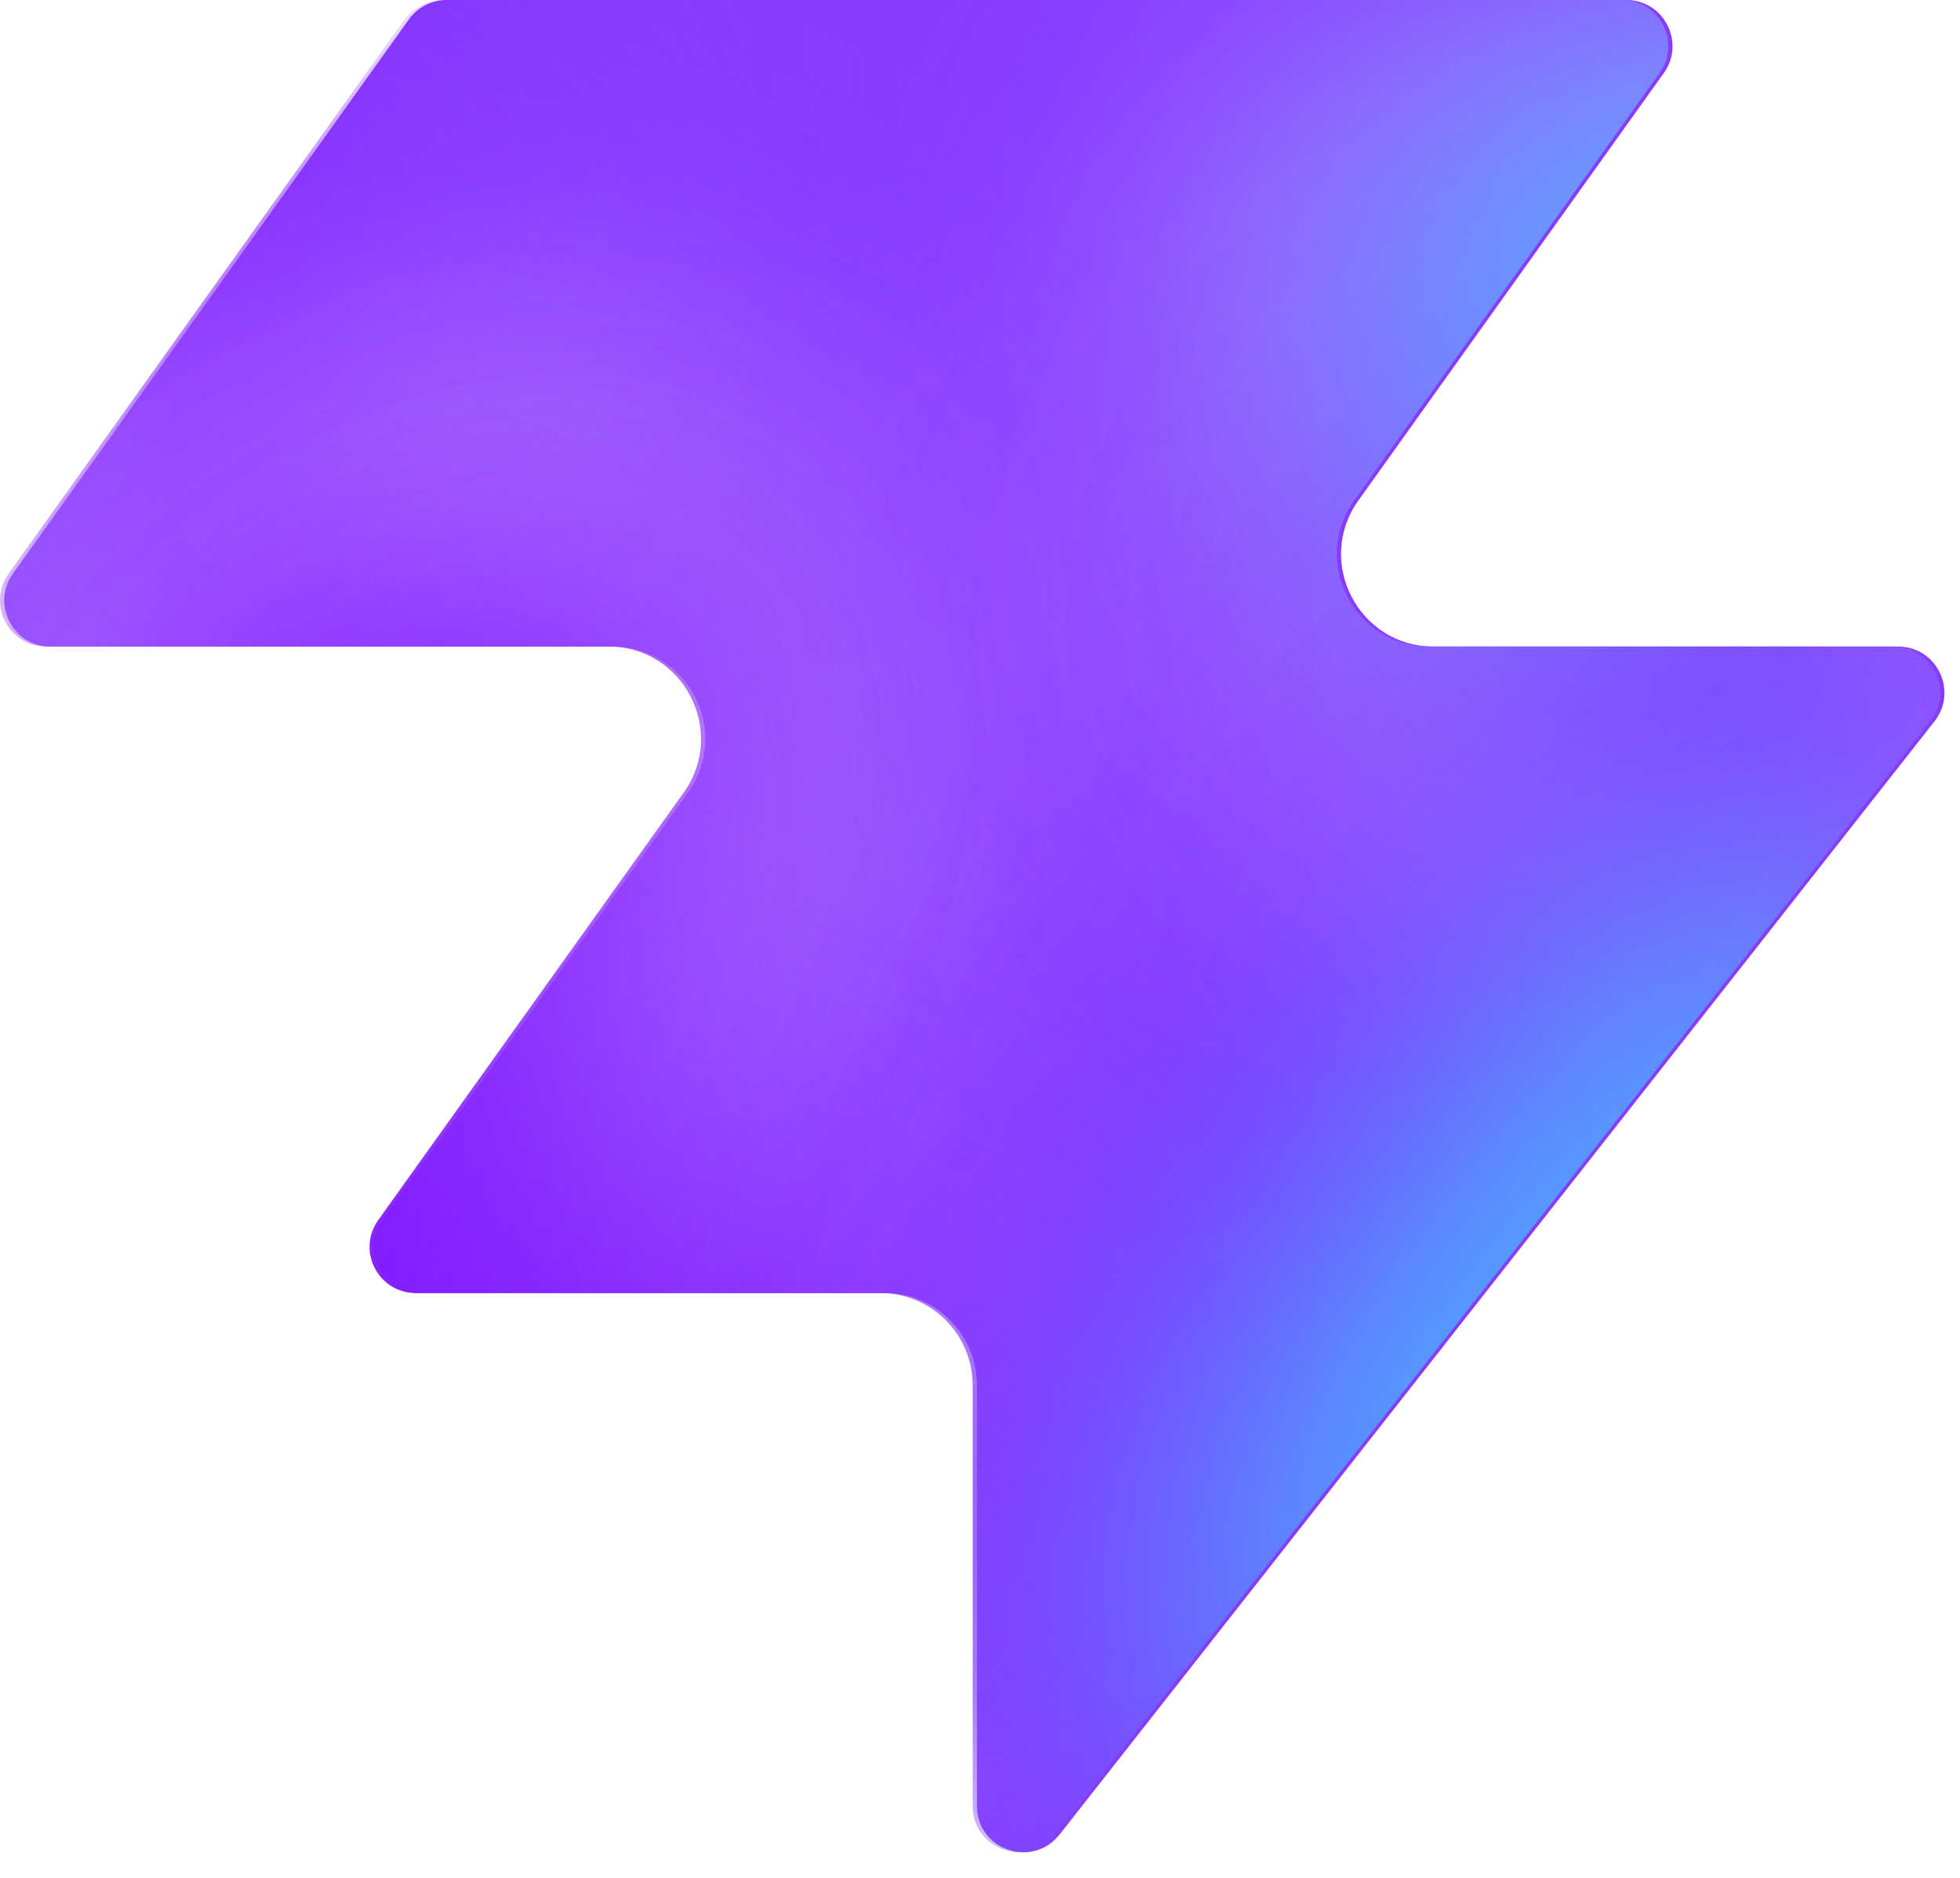
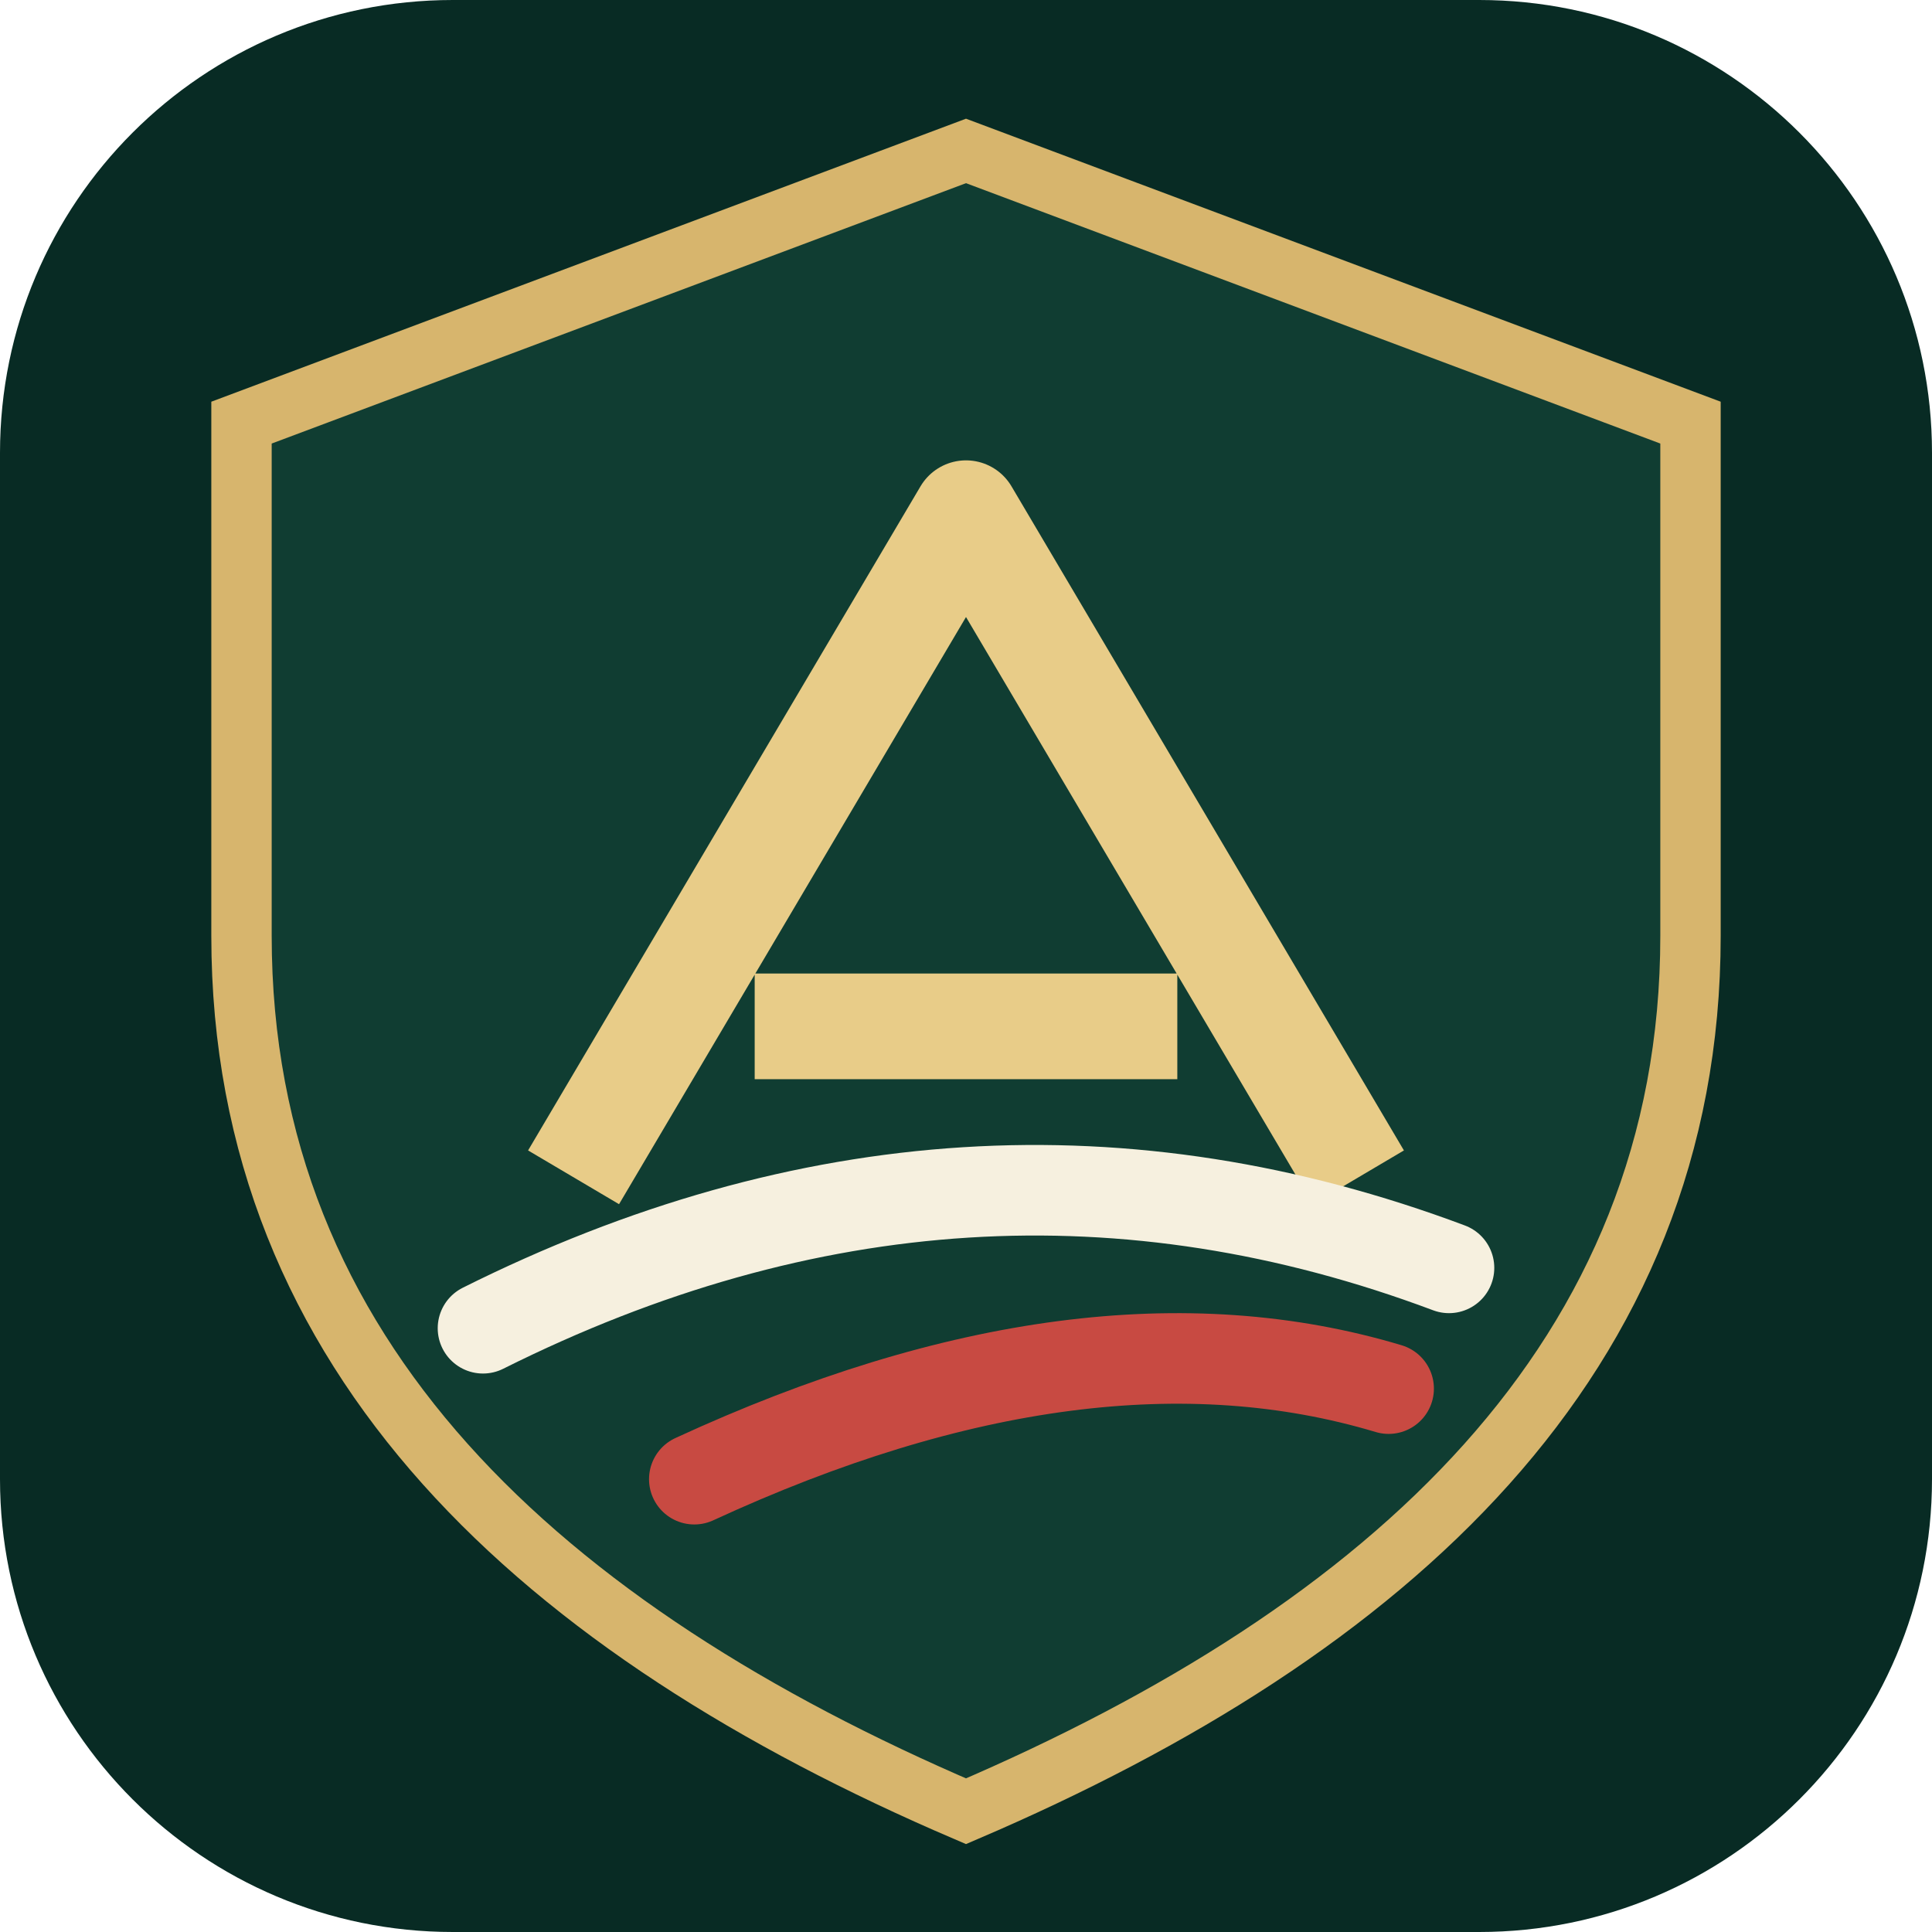
- <svg xmlns="http://www.w3.org/2000/svg" width="48" height="46" fill="none" viewBox="0 0 48 46">
-   <path fill="#863bff" d="M25.946 44.938c-.664.845-2.021.375-2.021-.698V33.937a2.26 2.26 0 0 0-2.262-2.262H10.287c-.92 0-1.456-1.04-.92-1.788l7.48-10.471c1.07-1.497 0-3.578-1.842-3.578H1.237c-.92 0-1.456-1.04-.92-1.788L10.013.474c.214-.297.556-.474.92-.474h28.894c.92 0 1.456 1.04.92 1.788l-7.48 10.471c-1.07 1.498 0 3.579 1.842 3.579h11.377c.943 0 1.473 1.088.89 1.83L25.947 44.94z" style="fill:#863bff;fill:color(display-p3 .525 .23 1);fill-opacity:1" />
-   <mask id="a" width="48" height="46" x="0" y="0" maskUnits="userSpaceOnUse" style="mask-type:alpha">
-     <path fill="#000" d="M25.842 44.938c-.664.844-2.021.375-2.021-.698V33.937a2.26 2.26 0 0 0-2.262-2.262H10.183c-.92 0-1.456-1.04-.92-1.788l7.48-10.471c1.07-1.498 0-3.579-1.842-3.579H1.133c-.92 0-1.456-1.04-.92-1.787L9.91.473c.214-.297.556-.474.92-.474h28.894c.92 0 1.456 1.04.92 1.788l-7.48 10.471c-1.07 1.498 0 3.578 1.842 3.578h11.377c.943 0 1.473 1.088.89 1.832L25.843 44.94z" style="fill:#000;fill-opacity:1" />
-   </mask>
-   <g mask="url(#a)">
-     <g filter="url(#b)">
-       <ellipse cx="5.508" cy="14.704" fill="#ede6ff" rx="5.508" ry="14.704" style="fill:#ede6ff;fill:color(display-p3 .927 .903 1);fill-opacity:1" transform="matrix(.00324 1 1 -.00324 -4.47 31.516)" />
-     </g>
-     <g filter="url(#c)">
-       <ellipse cx="10.399" cy="29.851" fill="#ede6ff" rx="10.399" ry="29.851" style="fill:#ede6ff;fill:color(display-p3 .927 .903 1);fill-opacity:1" transform="matrix(.00324 1 1 -.00324 -39.328 7.883)" />
-     </g>
-     <g filter="url(#d)">
-       <ellipse cx="5.508" cy="30.487" fill="#7e14ff" rx="5.508" ry="30.487" style="fill:#7e14ff;fill:color(display-p3 .492 .077 1);fill-opacity:1" transform="rotate(89.814 -25.913 -14.639)scale(1 -1)" />
-     </g>
-     <g filter="url(#e)">
-       <ellipse cx="5.508" cy="30.599" fill="#7e14ff" rx="5.508" ry="30.599" style="fill:#7e14ff;fill:color(display-p3 .492 .077 1);fill-opacity:1" transform="rotate(89.814 -32.644 -3.334)scale(1 -1)" />
-     </g>
-     <g filter="url(#f)">
-       <ellipse cx="5.508" cy="30.599" fill="#7e14ff" rx="5.508" ry="30.599" style="fill:#7e14ff;fill:color(display-p3 .492 .077 1);fill-opacity:1" transform="matrix(.00324 1 1 -.00324 -34.34 30.47)" />
-     </g>
-     <g filter="url(#g)">
-       <ellipse cx="14.072" cy="22.078" fill="#ede6ff" rx="14.072" ry="22.078" style="fill:#ede6ff;fill:color(display-p3 .927 .903 1);fill-opacity:1" transform="rotate(93.35 24.506 48.493)scale(-1 1)" />
-     </g>
-     <g filter="url(#h)">
-       <ellipse cx="3.47" cy="21.501" fill="#7e14ff" rx="3.47" ry="21.501" style="fill:#7e14ff;fill:color(display-p3 .492 .077 1);fill-opacity:1" transform="rotate(89.009 28.708 47.59)scale(-1 1)" />
-     </g>
-     <g filter="url(#i)">
-       <ellipse cx="3.47" cy="21.501" fill="#7e14ff" rx="3.47" ry="21.501" style="fill:#7e14ff;fill:color(display-p3 .492 .077 1);fill-opacity:1" transform="rotate(89.009 28.708 47.59)scale(-1 1)" />
-     </g>
-     <g filter="url(#j)">
-       <ellipse cx=".387" cy="8.972" fill="#7e14ff" rx="4.407" ry="29.108" style="fill:#7e14ff;fill:color(display-p3 .492 .077 1);fill-opacity:1" transform="rotate(39.51 .387 8.972)" />
-     </g>
-     <g filter="url(#k)">
-       <ellipse cx="47.523" cy="-6.092" fill="#7e14ff" rx="4.407" ry="29.108" style="fill:#7e14ff;fill:color(display-p3 .492 .077 1);fill-opacity:1" transform="rotate(37.892 47.523 -6.092)" />
-     </g>
-     <g filter="url(#l)">
-       <ellipse cx="41.412" cy="6.333" fill="#47bfff" rx="5.971" ry="9.665" style="fill:#47bfff;fill:color(display-p3 .28 .748 1);fill-opacity:1" transform="rotate(37.892 41.412 6.333)" />
-     </g>
-     <g filter="url(#m)">
-       <ellipse cx="-1.879" cy="38.332" fill="#7e14ff" rx="4.407" ry="29.108" style="fill:#7e14ff;fill:color(display-p3 .492 .077 1);fill-opacity:1" transform="rotate(37.892 -1.88 38.332)" />
-     </g>
-     <g filter="url(#n)">
-       <ellipse cx="-1.879" cy="38.332" fill="#7e14ff" rx="4.407" ry="29.108" style="fill:#7e14ff;fill:color(display-p3 .492 .077 1);fill-opacity:1" transform="rotate(37.892 -1.88 38.332)" />
-     </g>
-     <g filter="url(#o)">
-       <ellipse cx="35.651" cy="29.907" fill="#7e14ff" rx="4.407" ry="29.108" style="fill:#7e14ff;fill:color(display-p3 .492 .077 1);fill-opacity:1" transform="rotate(37.892 35.651 29.907)" />
-     </g>
-     <g filter="url(#p)">
-       <ellipse cx="38.418" cy="32.4" fill="#47bfff" rx="5.971" ry="15.297" style="fill:#47bfff;fill:color(display-p3 .28 .748 1);fill-opacity:1" transform="rotate(37.892 38.418 32.4)" />
-     </g>
-   </g>
-   <defs>
-     <filter id="b" width="60.045" height="41.654" x="-19.77" y="16.149" color-interpolation-filters="sRGB" filterUnits="userSpaceOnUse">
-       <feFlood flood-opacity="0" result="BackgroundImageFix" />
-       <feBlend in="SourceGraphic" in2="BackgroundImageFix" result="shape" />
-       <feGaussianBlur result="effect1_foregroundBlur_2002_17158" stdDeviation="7.659" />
-     </filter>
-     <filter id="c" width="90.34" height="51.437" x="-54.613" y="-7.533" color-interpolation-filters="sRGB" filterUnits="userSpaceOnUse">
-       <feFlood flood-opacity="0" result="BackgroundImageFix" />
-       <feBlend in="SourceGraphic" in2="BackgroundImageFix" result="shape" />
-       <feGaussianBlur result="effect1_foregroundBlur_2002_17158" stdDeviation="7.659" />
-     </filter>
-     <filter id="d" width="79.355" height="29.4" x="-49.64" y="2.03" color-interpolation-filters="sRGB" filterUnits="userSpaceOnUse">
-       <feFlood flood-opacity="0" result="BackgroundImageFix" />
-       <feBlend in="SourceGraphic" in2="BackgroundImageFix" result="shape" />
-       <feGaussianBlur result="effect1_foregroundBlur_2002_17158" stdDeviation="4.596" />
-     </filter>
-     <filter id="e" width="79.579" height="29.4" x="-45.045" y="20.029" color-interpolation-filters="sRGB" filterUnits="userSpaceOnUse">
-       <feFlood flood-opacity="0" result="BackgroundImageFix" />
-       <feBlend in="SourceGraphic" in2="BackgroundImageFix" result="shape" />
-       <feGaussianBlur result="effect1_foregroundBlur_2002_17158" stdDeviation="4.596" />
-     </filter>
-     <filter id="f" width="79.579" height="29.4" x="-43.513" y="21.178" color-interpolation-filters="sRGB" filterUnits="userSpaceOnUse">
-       <feFlood flood-opacity="0" result="BackgroundImageFix" />
-       <feBlend in="SourceGraphic" in2="BackgroundImageFix" result="shape" />
-       <feGaussianBlur result="effect1_foregroundBlur_2002_17158" stdDeviation="4.596" />
-     </filter>
-     <filter id="g" width="74.749" height="58.852" x="15.756" y="-17.901" color-interpolation-filters="sRGB" filterUnits="userSpaceOnUse">
-       <feFlood flood-opacity="0" result="BackgroundImageFix" />
-       <feBlend in="SourceGraphic" in2="BackgroundImageFix" result="shape" />
-       <feGaussianBlur result="effect1_foregroundBlur_2002_17158" stdDeviation="7.659" />
-     </filter>
-     <filter id="h" width="61.377" height="25.362" x="23.548" y="2.284" color-interpolation-filters="sRGB" filterUnits="userSpaceOnUse">
-       <feFlood flood-opacity="0" result="BackgroundImageFix" />
-       <feBlend in="SourceGraphic" in2="BackgroundImageFix" result="shape" />
-       <feGaussianBlur result="effect1_foregroundBlur_2002_17158" stdDeviation="4.596" />
-     </filter>
-     <filter id="i" width="61.377" height="25.362" x="23.548" y="2.284" color-interpolation-filters="sRGB" filterUnits="userSpaceOnUse">
-       <feFlood flood-opacity="0" result="BackgroundImageFix" />
-       <feBlend in="SourceGraphic" in2="BackgroundImageFix" result="shape" />
-       <feGaussianBlur result="effect1_foregroundBlur_2002_17158" stdDeviation="4.596" />
-     </filter>
-     <filter id="j" width="56.045" height="63.649" x="-27.636" y="-22.853" color-interpolation-filters="sRGB" filterUnits="userSpaceOnUse">
-       <feFlood flood-opacity="0" result="BackgroundImageFix" />
-       <feBlend in="SourceGraphic" in2="BackgroundImageFix" result="shape" />
-       <feGaussianBlur result="effect1_foregroundBlur_2002_17158" stdDeviation="4.596" />
-     </filter>
-     <filter id="k" width="54.814" height="64.646" x="20.116" y="-38.415" color-interpolation-filters="sRGB" filterUnits="userSpaceOnUse">
-       <feFlood flood-opacity="0" result="BackgroundImageFix" />
-       <feBlend in="SourceGraphic" in2="BackgroundImageFix" result="shape" />
-       <feGaussianBlur result="effect1_foregroundBlur_2002_17158" stdDeviation="4.596" />
-     </filter>
-     <filter id="l" width="33.541" height="35.313" x="24.641" y="-11.323" color-interpolation-filters="sRGB" filterUnits="userSpaceOnUse">
-       <feFlood flood-opacity="0" result="BackgroundImageFix" />
-       <feBlend in="SourceGraphic" in2="BackgroundImageFix" result="shape" />
-       <feGaussianBlur result="effect1_foregroundBlur_2002_17158" stdDeviation="4.596" />
-     </filter>
-     <filter id="m" width="54.814" height="64.646" x="-29.286" y="6.009" color-interpolation-filters="sRGB" filterUnits="userSpaceOnUse">
-       <feFlood flood-opacity="0" result="BackgroundImageFix" />
-       <feBlend in="SourceGraphic" in2="BackgroundImageFix" result="shape" />
-       <feGaussianBlur result="effect1_foregroundBlur_2002_17158" stdDeviation="4.596" />
-     </filter>
-     <filter id="n" width="54.814" height="64.646" x="-29.286" y="6.009" color-interpolation-filters="sRGB" filterUnits="userSpaceOnUse">
-       <feFlood flood-opacity="0" result="BackgroundImageFix" />
-       <feBlend in="SourceGraphic" in2="BackgroundImageFix" result="shape" />
-       <feGaussianBlur result="effect1_foregroundBlur_2002_17158" stdDeviation="4.596" />
-     </filter>
-     <filter id="o" width="54.814" height="64.646" x="8.244" y="-2.416" color-interpolation-filters="sRGB" filterUnits="userSpaceOnUse">
-       <feFlood flood-opacity="0" result="BackgroundImageFix" />
-       <feBlend in="SourceGraphic" in2="BackgroundImageFix" result="shape" />
-       <feGaussianBlur result="effect1_foregroundBlur_2002_17158" stdDeviation="4.596" />
-     </filter>
-     <filter id="p" width="39.409" height="43.623" x="18.713" y="10.588" color-interpolation-filters="sRGB" filterUnits="userSpaceOnUse">
-       <feFlood flood-opacity="0" result="BackgroundImageFix" />
-       <feBlend in="SourceGraphic" in2="BackgroundImageFix" result="shape" />
-       <feGaussianBlur result="effect1_foregroundBlur_2002_17158" stdDeviation="4.596" />
-     </filter>
-   </defs>
+ <svg xmlns="http://www.w3.org/2000/svg" viewBox="0 0 64 64" fill="none">
+   <rect width="64" height="64" rx="15" fill="#082B24" />
+   <path d="M32 5 56 14V31C56 45 46 54 32 60 18 54 8 45 8 31V14L32 5Z" fill="#103D32" stroke="#D7B56D" stroke-width="2" />
+   <path d="M19 39 32 17 45 39M25 34H39" stroke="#E8CC88" stroke-width="3.5" stroke-linejoin="round" />
+   <path d="M16 44Q32 36 48 42" stroke="#F6F0DF" stroke-width="3" stroke-linecap="round" />
+   <path d="M23 49Q36 43 46 46" stroke="#C84A42" stroke-width="3" stroke-linecap="round" />
</svg>
